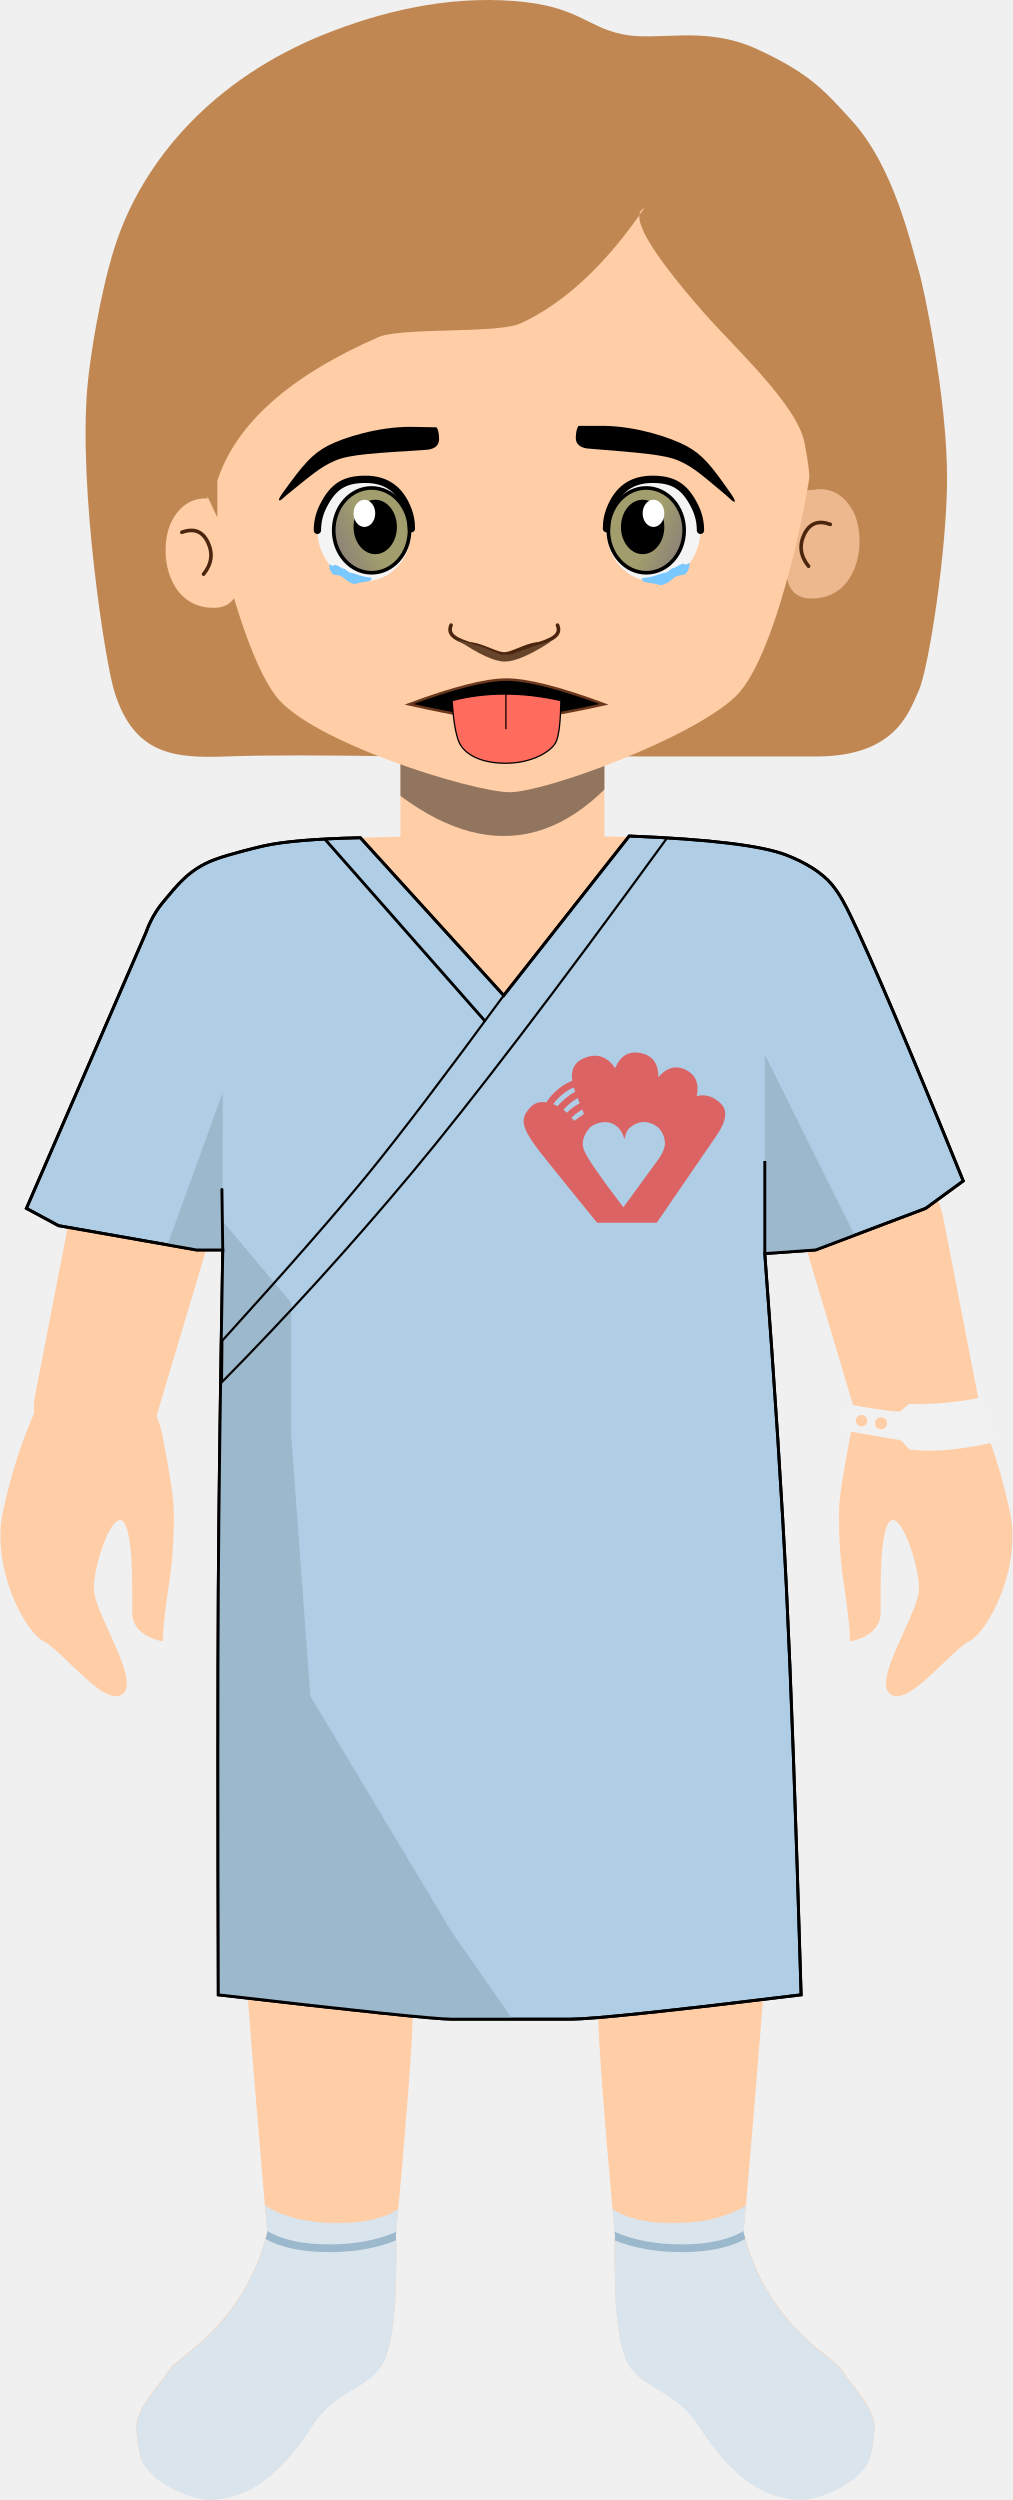
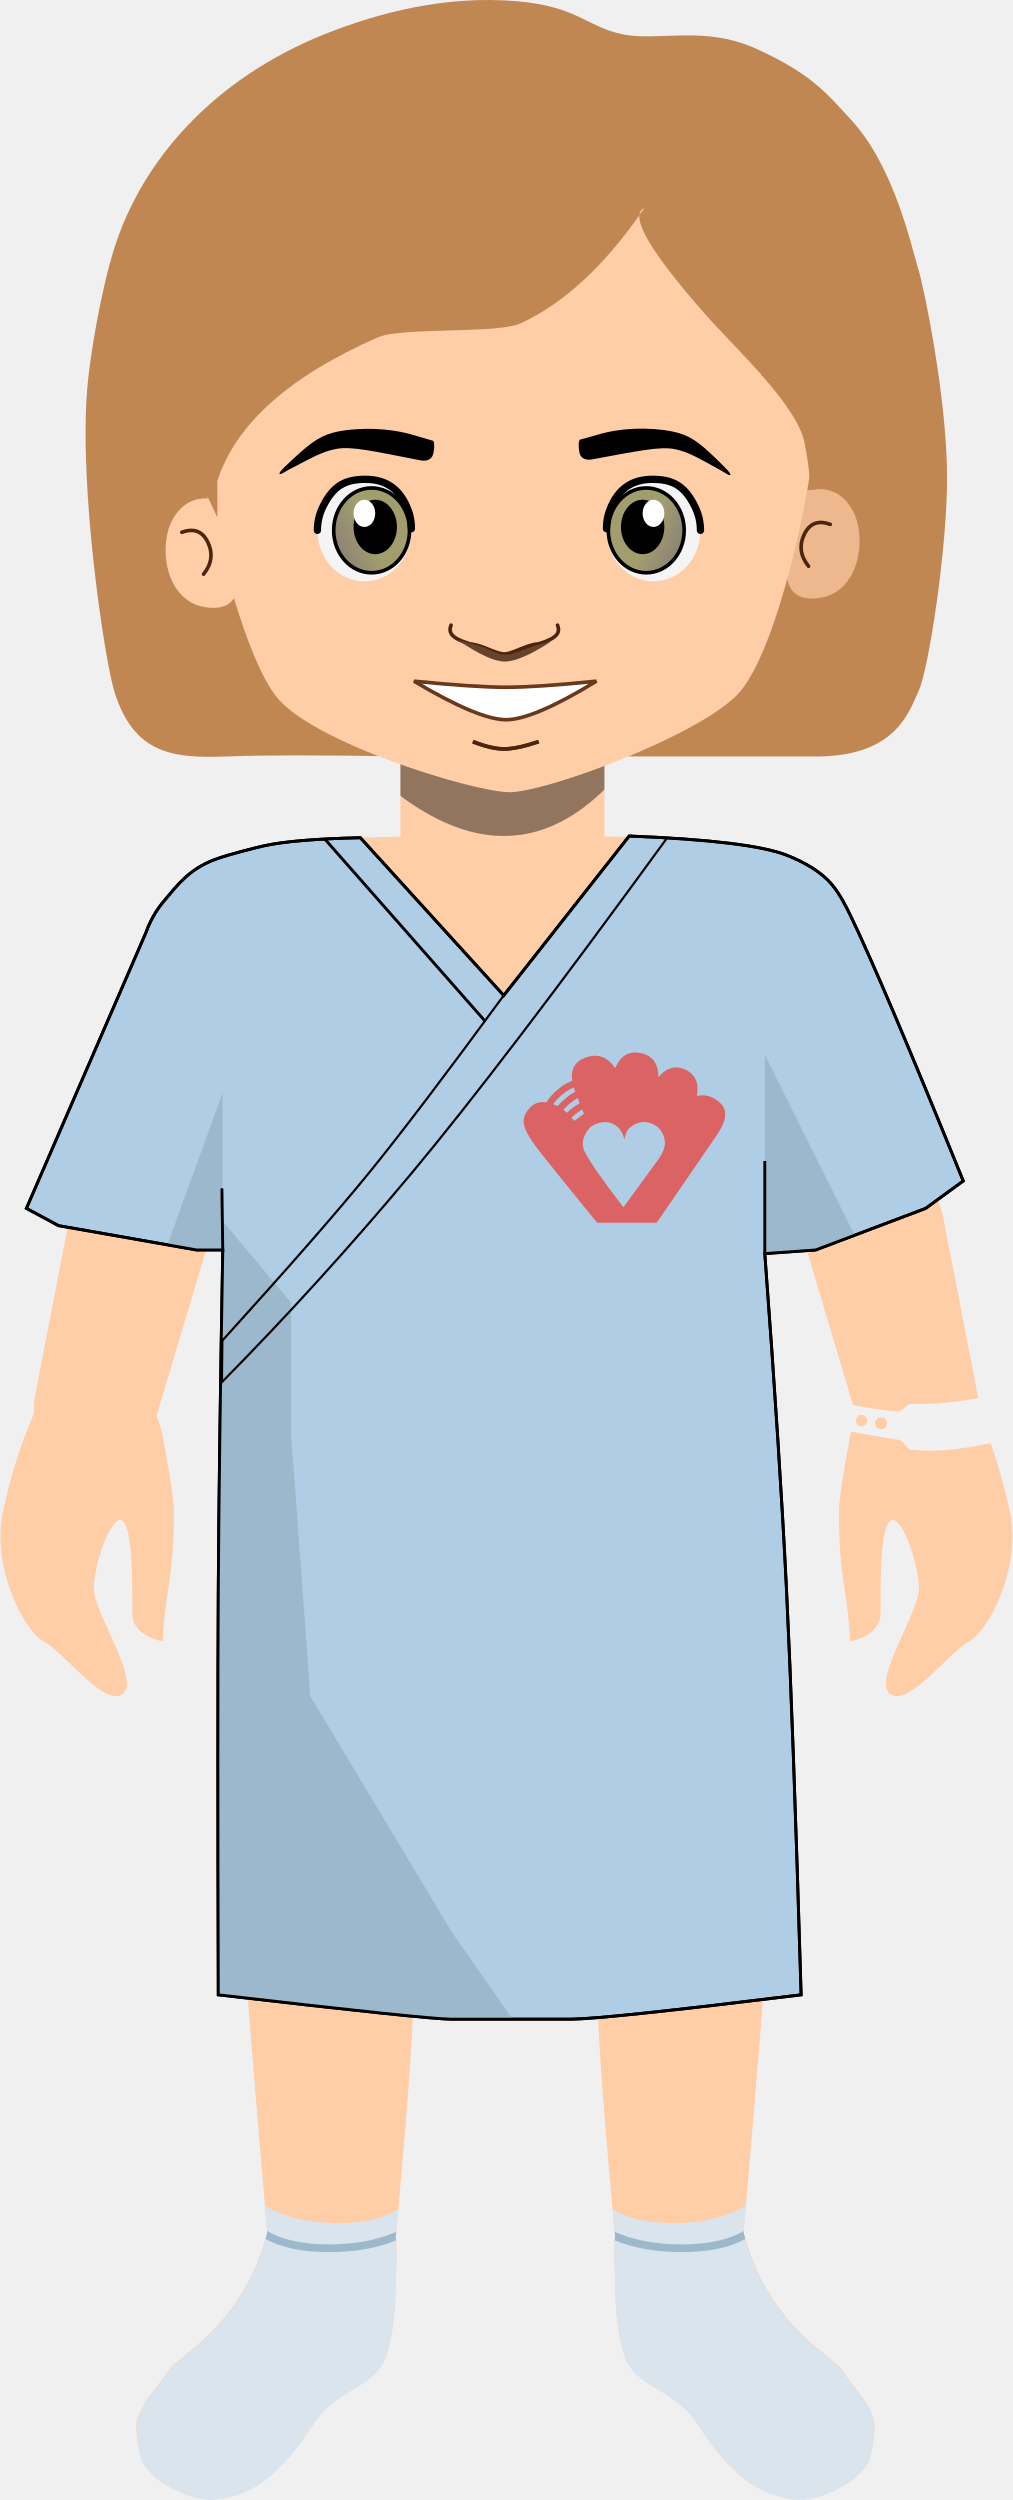
<svg xmlns="http://www.w3.org/2000/svg" xmlns:xlink="http://www.w3.org/1999/xlink" width="784px" height="1936px" viewBox="0 0 784 1936" version="1.1">
  <defs>
    <path d="M0,0 L157.973,0 L157.973,129.839 C130.214,155.295 103.682,168.023 78.377,168.023 C53.072,168.023 26.947,155.295 0,129.839 L0,0 Z" id="path-1" />
    <linearGradient x1="101.93%" y1="89.585%" x2="50%" y2="64.002%" id="linearGradient-3">
      <stop stop-color="#877A7A" offset="0%" />
      <stop stop-color="#A19D6D" offset="100%" />
    </linearGradient>
    <path d="M258.598,1.32 L369.627,123.476 L466.799,0 C529.049,2.471 569.665,7.405 588.648,14.8 C602.662,20.26 615.773,28.035 623.574,37.344 C629.986,44.995 634.569,54.231 638.003,61.294 C654.103,94.411 683.262,163.011 725.48,267.096 L696.412,288.343 L611.216,320.551 L571.809,323.364 C579.622,427.687 585.235,514.676 588.648,584.331 C592.061,653.987 595.822,758.334 599.932,897.372 C497.709,909.94 438.303,916.224 421.711,916.224 C396.824,916.224 347.592,916.224 329.122,916.224 C316.808,916.224 256.628,909.94 148.582,897.372 C148.167,757.511 148.167,653.164 148.582,584.331 C148.997,515.499 150.157,427.572 152.061,320.551 L131.656,320.551 L24.832,301.724 L0,288.343 L92.52,74.864 C95.786,65.645 100.529,57.377 106.751,50.059 C116.085,39.084 125.395,25.925 145.654,18.288 C157,14.011 179.881,8.51 183.676,7.658 C199.039,4.21 224.013,2.097 258.598,1.32 Z" id="path-4" />
    <path d="M152.061,198.556 L151.732,297.863 L205.001,361.47 L205.001,463.41 L219.867,666.08 L329.122,848.292 L376.482,916.224 L329.122,916.224 L329.122,916.224 C316.808,916.224 256.628,909.94 148.582,897.372 C148.378,828.84 148.275,768.835 148.271,717.357 L148.271,711.096 C148.275,660.314 148.378,618.059 148.582,584.331 C148.997,515.499 150.157,427.572 152.061,320.551 L131.656,320.551 L109.217,316.596 L152.061,198.556 Z" id="path-6" />
    <path d="M571.809,169.339 L641.396,309.141 L611.216,320.551 L571.809,323.364 L571.809,169.339 Z" id="path-8" />
    <path d="M258.598,1.32 L369.627,123.476 L466.799,1.82651281e-13 C529.049,2.471 569.665,7.405 588.648,14.8 C602.662,20.26 615.773,28.035 623.574,37.344 C629.986,44.995 634.569,54.231 638.003,61.294 C654.103,94.411 683.262,163.011 725.48,267.096 L696.412,288.343 L611.216,320.551 L571.809,323.364 C579.622,427.687 585.235,514.676 588.648,584.331 C592.061,653.987 595.822,758.334 599.932,897.372 C497.709,909.94 438.303,916.224 421.711,916.224 C396.824,916.224 347.592,916.224 329.122,916.224 C316.808,916.224 256.628,909.94 148.582,897.372 C148.167,757.511 148.167,653.164 148.582,584.331 C148.997,515.499 150.157,427.572 152.061,320.551 L131.656,320.551 L24.832,301.724 L-4.564127e-14,288.343 L92.52,74.864 C95.786,65.645 100.529,57.377 106.751,50.059 C116.085,39.084 125.395,25.925 145.654,18.288 C157,14.011 179.881,8.51 183.676,7.658 C199.039,4.21 224.013,2.097 258.598,1.32 Z" id="path-10" />
  </defs>
-   <g id="Teammates_Characters_Child2_BodyFull_Sensory_Taste_Bad" stroke="none" stroke-width="1" fill="none" fill-rule="evenodd">
+   <g id="Teammates_Characters_Child2_BodyFull_Sensory_Hearing_Neutral" stroke="none" stroke-width="1" fill="none" fill-rule="evenodd">
    <g id="Child_6-Copy-2" transform="translate(-94, 0)">
      <g id="Body" transform="translate(94.3406, 0)">
        <g id="Neck" transform="translate(309.7419, 568.3304)">
          <mask id="mask-2" fill="white">
            <use xlink:href="#path-1" />
          </mask>
          <use id="Rectangle" fill="#FFCDA6" xlink:href="#path-1" />
          <path d="M-31.03,-33.871 L172.077,-33.871 L175.271,23.859 C145.821,60.676 114.078,79.084 80.042,79.084 C46.007,79.084 9.923,60.676 -28.209,23.859 L-31.03,-33.871 Z" id="Rectangle" fill="#000000" opacity="0.43" style="mix-blend-mode: multiply;" mask="url(#mask-2)" />
        </g>
        <g id="Head" transform="translate(65.93506, 0)">
          <g>
            <path d="M332.846,0.856 C279.062,-3.5 227.973,9.335 185.12,26.482 C99.92,60.574 43.797,123.373 22.114,192.683 C11.284,227.302 3.284,277.136 1.31,300.611 C-5.296,379.181 14.865,510.967 22.114,534.903 C37.31,585.076 69.255,587.339 110.214,585.773 C137.521,584.729 183.011,584.729 246.686,585.773 L299.937,216.332 L325.234,169.562 L458.772,236.768 L402.382,585.773 C488.314,585.834 542.756,585.853 565.709,585.831 C627.323,585.773 637.502,551.71 645.182,534.903 C652.863,518.096 667.139,425.461 667.139,370.169 C667.132,307.965 649.018,222.108 645.182,209.552 C639.167,189.865 626.358,129.351 593.019,92.997 C572.799,70.948 561.532,57.184 520.21,38.14 C478.888,19.095 443.818,32.468 415.406,26.482 C387.718,20.65 381.011,4.757 332.846,0.856 Z" id="Hair" fill="#C08752" />
            <g transform="translate(61.95958, 130.24)">
              <g id="Ear_L" transform="translate(0, 255.6916)">
                <path d="M41.255,1.273 C25.099,-2.636 13.127,2.458 5.337,16.556 C-6.347,37.703 -0.159,84.763 37.037,84.763 C61.834,84.763 63.24,56.933 41.255,1.273 Z" id="Path-2" fill="#FFCDA6" />
                <path d="M18.345,58.694 C12.02,50.844 10.909,42.626 15.014,34.039 C19.119,25.452 25.833,22.865 35.158,26.28" id="Path-8-Copy" stroke="#4C250F" stroke-width="2.822" stroke-linecap="round" transform="translate(23.87469, 41.75826) scale(-1, 1) translate(-23.87469, -41.75826) " />
              </g>
              <g id="Ear_R" transform="translate(480.6477, 248.4973)">
                <path d="M41.255,1.273 C25.099,-2.636 13.127,2.458 5.337,16.556 C-6.347,37.703 -0.159,84.763 37.037,84.763 C61.834,84.763 63.24,56.933 41.255,1.273 Z" id="Path-2-Copy" fill="#EDB88E" transform="translate(28.37628, 42.38165) scale(-1, 1) translate(-28.37628, -42.38165) " />
                <path d="M17.256,59.754 C10.931,51.904 9.821,43.686 13.926,35.099 C18.03,26.512 24.745,23.925 34.07,27.34" id="Path-8" stroke="#4C250F" stroke-width="2.822" stroke-linecap="round" />
              </g>
              <g transform="translate(25.61771, 0)" fill="#FFCDA6" id="Path">
                <path d="M2.228,233.716 C22.403,326.359 41.532,384.665 59.615,408.634 C86.739,444.587 212.93,483.252 240.809,483.252 C268.689,483.252 383.226,441.041 416.244,408.634 C449.261,376.227 476.302,237.539 476.302,209.543 C476.302,181.546 479.402,0 228.42,0 C61.099,0 -14.298,77.905 2.228,233.716 Z" />
              </g>
            </g>
            <path d="M102.038,400.777 L102.038,372.309 C116.388,328.225 157.944,291.157 226.707,261.106 C237.877,256.225 271.092,256.478 298.829,255.349 C315.533,254.669 330.25,253.487 336.971,250.382 C370.855,234.726 402.759,204.994 432.682,161.185 C420.774,166.511 436.2,193.566 478.962,242.352 C502.563,269.278 551.25,313.641 556.796,343.076 C560.952,365.132 561.821,377.167 559.401,379.181 L565.126,379.181 L593.019,316.023 L478.962,110.764 L165.809,83.927 L77.379,225.127 L66.288,324.236 L102.038,400.777 Z" id="BANGS" fill="#C08752" />
          </g>
          <g id="LowerLip" transform="translate(299.7978, 574.4051)" stroke="#4C250F" stroke-width="2.824">
            <path d="M0,0 C9.517,3.763 17.559,5.645 24.127,5.645 C30.695,5.645 39.596,3.763 50.829,0" id="Path-4" />
          </g>
          <g id="Expressions" transform="translate(140.354, 307.0543)">
-             <g id="Expression_HotSauce" transform="translate(0, 4.431549)">
-               <g id="Eyebrows_Scared" fill="#000000">
-                 <path d="M236.904,45.834 C236.262,47.736 236.816,50.784 238.566,54.978 C241.19,61.269 247.561,60 250.889,58.836 C288.788,45.572 306.593,38.94 319.06,38.938 C331.85,38.935 340.904,42.202 363.538,48.592 C366.62,49.462 370.009,51.132 370.974,50.42 C371.939,49.707 368.483,47.355 365.929,45.812 C343.329,32.155 333.65,27.22 319.844,26.123 C306.038,25.025 278.121,27.863 255.152,37.689 C253.189,38.529 247.106,41.244 236.904,45.834 Z" id="Path-5-Copy-3" transform="translate(303.8924, 42.84665) rotate(-336) translate(-303.8924, -42.84665) " />
-                 <path d="M1.526,45.834 C0.885,47.736 1.439,50.784 3.188,54.978 C5.812,61.269 12.184,60 15.511,58.835 C53.41,45.572 71.215,38.94 83.682,38.938 C96.473,38.936 105.527,42.203 128.161,48.592 C131.243,49.462 134.632,51.133 135.597,50.42 C136.562,49.708 133.106,47.356 130.552,45.813 C107.951,32.155 98.272,27.22 84.466,26.123 C70.66,25.025 42.744,27.863 19.775,37.689 C17.811,38.529 11.728,41.244 1.526,45.834 Z" id="Path-5-Copy-3" transform="translate(68.51505, 42.84658) scale(-1, 1) rotate(-337) translate(-68.51505, -42.84658) " />
+             <g id="Expression_Neutral" transform="translate(5.593686, 13.80944)">
+               <g id="Mouth" transform="translate(108.3644, 206.641)" stroke-width="2.822">
+                 <path d="M0,0 C31.626,3.134 55.394,4.701 71.302,4.701 C87.21,4.701 110.537,3.134 141.283,0 C108.734,19.901 85.407,29.851 71.302,29.851 C57.197,29.851 33.43,19.901 0,0 Z" id="Path-3" stroke="#69381D" fill="#FFFFFF" />
+                 <g id="Path-11" transform="translate(45.91345, 46.78303)" stroke="#4C250F">
+                   <path d="M0,0 C9.507,3.763 17.541,5.644 24.102,5.644 C30.664,5.644 39.555,3.763 50.777,0" id="Path-4" />
+                 </g>
              </g>
-               <g id="Eyes" transform="translate(39.16885, 59.70649)">
+               <g id="Eyes" transform="translate(33.57516, 50.3286)">
                <g id="Eye_R" transform="translate(223.8758, 0)">
                  <g id="Group-2">
                    <ellipse id="Oval" fill="#F4F4F4" cx="36.38" cy="39.516" rx="36.38" ry="39.516" />
                    <ellipse id="Oval" stroke="#000000" stroke-width="2.826" fill="url(#linearGradient-3)" cx="30.783" cy="39.516" rx="29.37" ry="32.834" />
                    <ellipse id="Oval" fill="#000000" cx="27.984" cy="36.882" rx="16.791" ry="21.075" />
                    <ellipse id="Oval" fill="#FFFFFF" cx="36.38" cy="26.344" rx="8.395" ry="10.538" />
                  </g>
                  <path d="M0.007,38.221 C-0.085,33.301 0.74,28.519 2.482,23.873 C8.635,7.456 19.717,0 35.552,0 C51.387,0 60.513,5.025 68.421,21.017 C71.314,26.866 72.76,33.032 72.76,39.516" id="Path-17" stroke="#000000" stroke-width="5.652" stroke-linecap="round" />
                </g>
                <g id="Eye_L" transform="translate(36.37982, 39.51629) scale(-1, 1) translate(-36.37982, -39.51629) ">
                  <g id="Group-2">
                    <ellipse id="Oval" fill="#F4F4F4" cx="36.38" cy="39.516" rx="36.38" ry="39.516" />
                    <ellipse id="Oval" stroke="#000000" stroke-width="2.826" fill="url(#linearGradient-3)" cx="30.783" cy="39.516" rx="29.37" ry="32.834" />
                    <ellipse id="Oval" fill="#000000" cx="27.984" cy="36.882" rx="16.791" ry="21.075" />
                    <ellipse id="Oval" fill="#FFFFFF" cx="36.38" cy="26.344" rx="8.395" ry="10.538" />
                  </g>
                  <path d="M0.007,38.221 C-0.085,33.301 0.74,28.519 2.482,23.873 C8.635,7.456 19.717,0 35.552,0 C51.387,0 60.513,5.025 68.421,21.017 C71.314,26.866 72.76,33.032 72.76,39.516" id="Path-17" stroke="#000000" stroke-width="5.652" stroke-linecap="round" />
                </g>
              </g>
-               <g id="Group-4" transform="translate(1.526429, 124.5167)">
-                 <g id="Mouth" transform="translate(108.6694, 90.28463)">
-                   <path d="M0,19.129 C34.344,6.376 59.478,0 75.402,0 C91.327,0 116.495,6.376 150.906,19.129 C114.196,27.165 88.782,31.183 74.662,31.183 C60.543,31.183 35.656,27.165 0,19.129 Z" id="Path-3" stroke="#69381D" stroke-width="1.977" fill="#000000" />
-                   <g id="Path-11" transform="translate(49.24793, 48.11789)" stroke="#4C250F" stroke-width="1.977">
-                     <path d="M0,0 C9.517,3.763 17.559,5.645 24.127,5.645 C30.695,5.645 39.596,3.763 50.829,0" id="Path-4" />
-                   </g>
-                   <g id="Tounge" transform="translate(33.27356, 11.17568)" stroke="#000000" stroke-width="1.001">
-                     <path d="M0,5.078 C13.152,1.693 26.727,0 40.727,0 C54.727,0 69.237,1.693 84.258,5.078 C84.006,21.426 82.771,32.047 80.551,36.942 C77.222,44.285 62.056,53.595 41.503,53.595 C20.951,53.595 9.008,45.911 5.26,36.942 C2.761,30.963 1.008,20.342 0,5.078 Z" id="Path-16" fill="#FF6C5E" />
-                     <line x1="41.67" y1="2.5571115e-12" x2="41.67" y2="26.797" id="Path-25" stroke-linecap="round" stroke-linejoin="round" />
-                   </g>
+               <g id="Eyebrows" fill="#000000">
+                 <g id="Brow-L" transform="translate(62.9978, 28.13665) rotate(-10) translate(-62.9978, -28.13665) translate(2.024305, 11.13663)">
+                   <path d="M0.234,19.991 C-0.347,21.899 0.155,24.958 1.742,29.167 C4.123,35.481 9.899,34.208 12.916,33.04 C47.278,19.736 63.42,13.084 74.724,13.084 C86.322,13.084 94.531,16.364 115.054,22.78 C117.849,23.653 120.922,25.33 121.797,24.616 C122.672,23.901 119.538,21.54 117.223,19.991 C96.728,6.281 87.951,1.328 75.433,0.224 C62.915,-0.88 37.603,1.963 16.779,11.82 C14.999,12.663 9.484,15.386 0.234,19.991 Z" id="Path-5-Copy-3" transform="translate(60.9735, 17.00002) scale(-1, 1) translate(-60.9735, -17.00002) " />
                </g>
-                 <g id="Tears" transform="translate(46.81358, 0)" fill="#79C8FF">
-                   <path d="M242.014,11.816 C247.093,11.094 250.445,10.451 252.067,9.886 C255.362,8.739 258.674,7.57 259.745,7.57 C262.538,7.57 264.449,3.817 266.536,3.817 C268.622,3.817 273.462,-1.286 275.734,1.265 C276.351,1.958 278.52,-0.62 278.811,0.143 C279.591,2.189 277.464,7.613 275.734,8.62 C273.36,10.002 270.135,8.634 266.536,11.816 C262.936,14.999 257.683,18.434 254.875,16.716 C253.571,15.919 247.314,15.701 243.668,14.43 C242.609,14.061 242.057,13.189 242.014,11.816 Z" id="Path-26" />
-                   <path d="M0,11.458 C4.516,10.816 7.496,10.244 8.939,9.742 C11.868,8.722 14.813,7.683 15.765,7.683 C18.249,7.683 19.948,4.346 21.803,4.346 C23.658,4.346 27.961,-0.192 29.981,2.077 C30.53,2.693 32.458,0.401 32.717,1.079 C33.411,2.899 31.519,7.721 29.981,8.616 C27.87,9.845 25.003,8.628 21.803,11.458 C18.602,14.288 13.931,17.342 11.435,15.815 C10.276,15.106 4.713,14.912 1.471,13.782 C0.529,13.454 0.038,12.679 0,11.458 Z" id="Path-26" transform="translate(16.43227, 8.587387) scale(-1, 1) translate(-16.43227, -8.587387) " />
+                 <g id="Brow-R" transform="translate(295.8966, 28.13665) rotate(11) translate(-295.8966, -28.13665) translate(235.9226, 11.13663)">
+                   <path d="M0.23,19.991 C-0.342,21.899 0.153,24.958 1.714,29.167 C4.055,35.481 9.737,34.208 12.704,33.04 C46.502,19.736 62.38,13.084 73.499,13.084 C84.906,13.084 92.982,16.364 113.168,22.78 C115.917,23.653 118.94,25.33 119.8,24.616 C120.661,23.901 117.579,21.54 115.301,19.991 C95.142,6.281 86.509,1.328 74.196,0.224 C61.883,-0.88 36.987,1.963 16.504,11.82 C14.753,12.663 9.328,15.386 0.23,19.991 Z" id="Path-5-Copy-3" />
                </g>
              </g>
            </g>
          </g>
          <g id="Nose" transform="translate(282.2654, 484.096)">
            <path d="M0.755,0 C-2.471,7.903 4.762,11.622 20.149,15.932 C25.312,17.378 32.59,22.379 40.519,22.577 C47.808,22.76 57.69,15.795 67.163,14.671" id="Path-6" stroke="#4C250F" stroke-width="2.826" stroke-linecap="round" />
            <path d="M17.547,0 C14.314,7.903 21.564,11.622 36.985,15.932 C42.159,17.378 49.453,22.378 57.4,22.577 C64.705,22.76 74.459,15.915 83.953,14.791" id="Path-6-Copy" stroke="#4C250F" stroke-width="2.826" stroke-linecap="round" transform="translate(50.37205, 11.29037) scale(-1, 1) translate(-50.37205, -11.29037) " />
            <path d="M5.597,11.29 C22.122,22.581 34.379,28.226 42.366,28.226 C50.352,28.226 62.349,23.025 78.357,12.624 L65.586,15.98 L47.249,22.697 L39.266,22.697 L22.145,15.98 L5.597,11.29 Z" id="Path-9" fill="#664429" />
          </g>
        </g>
        <g transform="translate(0, 647.3626)">
          <g transform="translate(138.1371, 0)" fill="#FFCDA6" id="Combined-Shape">
            <path d="M258.581,0 C353.697,0.078 377.976,1.421 402.311,3.551 L404.101,3.709 C408.58,4.107 413.121,4.532 418.162,4.979 C452.107,7.994 474.213,14.761 485.346,20.896 C520.119,40.06 511.226,92.832 491.677,138.931 C472.128,185.029 454.546,185.029 454.546,210.364 L454.546,376.52 C454.546,407.33 458.295,471.477 465.793,568.961 L466.022,571.925 C467.79,594.844 452.061,615.433 429.484,619.753 C350.951,634.78 293.982,642.844 258.579,643.944 L258.581,644.073 L258.303,644.074 C257.051,644.074 255.766,644.064 254.448,644.042 C253.127,644.064 251.843,644.074 250.591,644.074 L250.313,644.073 L250.315,643.944 C214.912,642.844 157.943,634.78 79.41,619.753 C56.833,615.433 41.104,594.844 42.872,571.925 L42.872,571.925 L43.1,568.961 C50.598,471.477 54.347,407.33 54.347,376.52 L54.347,376.52 L54.347,210.364 C54.347,185.029 36.766,185.029 17.217,138.931 C-2.333,92.832 -11.225,40.06 23.548,20.896 C34.681,14.761 56.787,7.994 90.732,4.979 C123.878,2.035 135.39,0.093 250.306,0.004 L250.313,0 L258.581,0 Z" />
          </g>
          <g id="Leg-R" transform="translate(422.125, 406.4536)" fill="#FFCDA6">
            <path d="M170.757,31.954 C172.945,52.887 187.525,164.701 186.593,195.717 C184.585,262.573 179.068,354.994 170.044,472.981 C169.777,457.916 161.756,509.823 115.008,509.823 C83.287,509.823 60.342,491.505 46.172,454.871 L46.524,455.771 L46.525,455.77 L46.564,455.592 C48.288,447.854 49.409,440.275 48.148,428.121 C46.146,408.829 41.35,373.598 33.76,322.43 L0.474,93.64 C-2.772,71.335 10.927,50.052 32.574,43.77 L129.987,15.496 C137.034,13.451 143.476,9.719 148.757,4.624 C160.349,-6.562 167.682,2.548 170.757,31.954 Z" id="Combined-Shape" />
            <path d="M117.025,406.493 C163.839,406.493 169.864,454.465 170.046,472.967 C165.133,537.19 159.181,608.993 152.19,688.373 C150.341,709.362 134.223,726.283 113.348,729.149 L104.194,730.406 C80.458,733.665 58.574,717.065 55.315,693.329 C55.23,692.711 55.158,692.09 55.1,691.469 C45.468,588.504 40.652,525.027 40.652,501.036 C40.652,475.285 44.798,464.531 47.134,452.912 C62.656,421.966 85.953,406.493 117.025,406.493 Z" id="Combined-Shape" />
            <path d="M49.765,729.397 C51.436,744.159 57.779,774.23 66.317,786.386 C79.906,805.736 105.126,802.241 126.702,828.09 C161.832,870.179 186.479,875.617 206.985,875.792 C227.49,875.966 249.554,856.692 252.366,853.206 C262.519,840.624 262.74,837.907 262.562,815.615 C262.428,798.769 240.676,783.271 233.363,773.879 C228.316,767.399 225.728,767.899 206.018,754.56 C176.433,734.537 155.164,707.246 142.211,672.685 C141.529,670.866 138.916,630.557 83.659,642.188 C57.042,647.79 45.629,671.169 44.913,689.884 C44.511,700.404 49.14,723.883 49.765,729.397 Z" id="Path-9-Copy-2" transform="translate(153.7415, 757.9382) rotate(7) translate(-153.7415, -757.9382) " />
          </g>
          <g id="Leg-L" transform="translate(221.9354, 850.5455) scale(-1, 1) translate(-221.9354, -850.5455) translate(83.86837, 406.4536)" fill="#FFCDA6">
            <path d="M170.757,31.954 C172.945,52.887 187.525,164.701 186.593,195.717 C184.585,262.573 179.068,354.994 170.044,472.981 C169.777,457.916 161.756,509.823 115.008,509.823 C83.287,509.823 60.342,491.505 46.172,454.871 L46.524,455.771 L46.525,455.77 L46.564,455.592 C48.288,447.854 49.409,440.275 48.148,428.121 C46.146,408.829 41.35,373.598 33.76,322.43 L0.474,93.64 C-2.772,71.335 10.927,50.052 32.574,43.77 L129.987,15.496 C137.034,13.451 143.476,9.719 148.757,4.624 C160.349,-6.562 167.682,2.548 170.757,31.954 Z" id="Combined-Shape" />
            <path d="M117.025,406.493 C163.839,406.493 169.864,454.465 170.046,472.967 C165.133,537.19 159.181,608.993 152.19,688.373 C150.341,709.362 134.223,726.283 113.348,729.149 L104.194,730.406 C80.458,733.665 58.574,717.065 55.315,693.329 C55.23,692.711 55.158,692.09 55.1,691.469 C45.468,588.504 40.652,525.027 40.652,501.036 C40.652,475.285 44.798,464.531 47.134,452.912 C62.656,421.966 85.953,406.493 117.025,406.493 Z" id="Combined-Shape" />
            <path d="M49.765,729.397 C51.436,744.159 57.779,774.23 66.317,786.386 C79.906,805.736 105.126,802.241 126.702,828.09 C161.832,870.179 186.479,875.617 206.985,875.792 C227.49,875.966 249.554,856.692 252.366,853.206 C262.519,840.624 262.74,837.907 262.562,815.615 C262.428,798.769 240.676,783.271 233.363,773.879 C228.316,767.399 225.728,767.899 206.018,754.56 C176.433,734.537 155.164,707.246 142.211,672.685 C141.529,670.866 138.916,630.557 83.659,642.188 C57.042,647.79 45.629,671.169 44.913,689.884 C44.511,700.404 49.14,723.883 49.765,729.397 Z" id="Path-9-Copy-2" transform="translate(153.7415, 757.9382) rotate(7) translate(-153.7415, -757.9382) " />
          </g>
          <g id="Sock_Green" transform="translate(105.1493, 1060.522)">
            <g id="Sock-L" transform="translate(101.4951, 114.0131) scale(-1, 1) translate(-101.4951, -114.0131) translate(0, 0)">
              <path d="M101.525,21.065 C110.409,55.687 127.96,84.429 154.177,107.29 C162.069,114.172 166.998,117.991 170.403,120.711 L170.858,121.075 C172.567,122.446 173.877,123.541 174.995,124.641 L175.282,124.928 C176.65,126.318 177.74,127.754 178.963,129.797 C185.078,140.01 204.779,158.044 202.859,174.779 C200.319,196.927 199.769,199.596 188.158,210.847 C184.942,213.964 160.693,230.405 140.362,227.734 C120.031,225.061 96.23,216.66 66.491,170.604 C48.226,142.319 22.769,142.714 11.639,121.854 C4.646,108.748 2.015,78.128 2.155,63.273 C2.181,60.499 1.761,53.145 1.544,45.185 L1.515,44.071 C1.341,36.959 1.351,29.514 2.001,24.523 C1.307,17.022 0.64,9.745 0,2.693 C10.75,10.006 26.393,13.661 46.931,13.661 C69.853,13.661 88.662,9.107 103.36,4.41178231e-05 C102.756,6.96 102.145,13.982 101.525,21.065 Z" id="Combined-Shape" fill="#DAE4EC" />
              <path d="M101.525,21.065 C101.948,22.716 102.392,24.354 102.855,25.979 C90.445,32.798 73.982,36.171 53.485,36.171 C34.053,36.171 16.799,33.14 1.739,27.061 C1.812,26.161 1.899,25.311 2.001,24.523 C1.877,23.177 1.753,21.839 1.63,20.507 C16.48,26.944 33.757,30.17 53.485,30.17 C74.031,30.17 90.075,26.671 101.64,19.76 C101.601,20.193 101.563,20.629 101.525,21.065 Z" id="Combined-Shape" fill="#9CB8CC" fill-rule="nonzero" />
            </g>
            <g id="Sock-R" transform="translate(368.8287, 0)">
              <path d="M101.525,21.065 C110.409,55.687 127.96,84.429 154.177,107.29 C162.069,114.172 166.998,117.991 170.403,120.711 L170.858,121.075 C172.567,122.446 173.877,123.541 174.995,124.641 L175.282,124.928 C176.65,126.318 177.74,127.754 178.963,129.797 C185.078,140.01 204.779,158.044 202.859,174.779 C200.319,196.927 199.769,199.596 188.158,210.847 C184.942,213.964 160.693,230.405 140.362,227.734 C120.031,225.061 96.23,216.66 66.491,170.604 C48.226,142.319 22.769,142.714 11.639,121.854 C4.646,108.748 2.015,78.128 2.155,63.273 C2.181,60.499 1.761,53.145 1.544,45.185 L1.515,44.071 C1.341,36.959 1.351,29.514 2.001,24.523 C1.307,17.022 0.64,9.745 0,2.693 C10.75,10.006 26.393,13.661 46.931,13.661 C69.853,13.661 88.662,9.107 103.36,4.41178235e-05 C102.756,6.96 102.145,13.982 101.525,21.065 Z" id="Combined-Shape" fill="#DAE4EC" />
              <path d="M101.525,21.065 C101.948,22.716 102.392,24.354 102.855,25.979 C90.445,32.798 73.982,36.171 53.485,36.171 C34.053,36.171 16.799,33.14 1.739,27.061 C1.812,26.161 1.899,25.311 2.001,24.523 C1.877,23.177 1.753,21.839 1.63,20.507 C16.48,26.944 33.757,30.17 53.485,30.17 C74.031,30.17 90.075,26.671 101.64,19.76 C101.601,20.193 101.563,20.629 101.525,21.065 Z" id="Combined-Shape" fill="#9CB8CC" fill-rule="nonzero" />
            </g>
          </g>
          <g id="Arm_R" transform="translate(532.5646, 4.639196)">
            <g id="UpperArm" transform="translate(-0, 0)" fill="#FFCDA6">
              <path d="M64.056,49.985 C75.589,21.631 80.094,0.626 128.354,11.703 C140.592,14.512 150.492,24.848 158.055,42.712 C160.463,48.399 161.679,54.52 161.627,60.696 L159.592,303.573 C159.383,328.512 138.996,348.56 114.057,348.351 C112.196,348.336 110.339,348.205 108.494,347.96 L90.546,345.579 C67.828,342.564 50.97,323.011 51.334,300.096 L53.751,147.721 L53.751,147.721 C52.932,101.467 56.367,68.889 64.056,49.985 Z" id="Rectangle" transform="translate(106.1964, 181.6886) rotate(-18) translate(-106.1964, -181.6886) " />
            </g>
            <g id="LowerArm" transform="translate(77.69978, 243.6701)" fill="#FFCDA6">
              <path d="M69.924,12.136 L88.287,11.325 C113.203,10.223 134.294,29.529 135.395,54.445 C135.436,55.378 135.449,56.312 135.432,57.246 L132.911,198.223 C132.474,222.648 112.319,242.094 87.894,241.657 C87.505,241.65 87.117,241.638 86.728,241.621 L81.16,241.374 C58.418,240.367 39.981,222.59 38.146,199.9 L26.907,60.89 C24.896,36.031 43.419,14.249 68.279,12.239 C68.826,12.195 69.375,12.16 69.924,12.136 Z" id="Rectangle-Copy-3" transform="translate(79.71142, 126.4169) rotate(-12) translate(-79.71142, -126.4169) " />
            </g>
            <g id="Hand" transform="translate(116.8256, 412.8584)" fill="#FFCDA6">
              <path d="M8.504,48.17 C2.835,77.531 0,96.815 0,106.021 C0,119.83 0,138.055 4.252,165.383 C8.504,192.712 8.504,206.227 8.504,206.227 C8.504,206.227 32.214,202.723 32.214,184.053 C32.214,165.383 31.282,119.978 39.656,113 C48.031,106.021 61.95,146.714 61.95,165.383 C61.95,184.053 25.43,236.61 39.656,247.021 C53.883,257.432 85.229,214.362 100.713,206.227 C116.198,198.092 141.411,148.483 132.358,106.021 C126.323,77.713 118.174,52.017 107.912,28.932 C98.168,6.477 80.48,-2.907 54.847,0.78 C29.214,4.467 13.766,20.264 8.504,48.17 Z" id="Path-7" />
            </g>
            <g id="HospitalBracelet" transform="translate(121.0202, 430.0552)" fill="#F1F1F1">
              <path d="M107.096,0 L117.228,34.562 C95.748,39.436 77.875,41.693 63.607,41.333 C59.911,41.24 55.72,40.982 51.034,40.56 C48.637,40.344 45.628,33.37 42.005,32.902 C35.495,32.062 21.748,29.715 0.762,25.86 L0,25.72 L1.732,5.124 C20.251,8.651 33.675,10.641 42.005,11.093 C42.958,11.145 44.475,9.876 46.027,8.495 L46.85,7.761 C48.398,6.378 49.89,5.096 50.797,5.124 C53.099,5.195 55.332,5.23 57.497,5.23 C72.689,5.23 89.223,3.487 107.096,0 Z M28.327,15.443 C25.755,15.443 23.67,17.536 23.67,20.117 C23.67,22.699 25.755,24.792 28.327,24.792 C30.9,24.792 32.985,22.699 32.985,20.117 C32.985,17.536 30.9,15.443 28.327,15.443 Z M13.248,13.656 C10.809,13.656 8.832,15.634 8.832,18.074 C8.832,20.515 10.809,22.493 13.248,22.493 C15.687,22.493 17.664,20.515 17.664,18.074 C17.664,15.634 15.687,13.656 13.248,13.656 Z" id="Combined-Shape" />
            </g>
          </g>
          <g id="Arm_L" transform="translate(125.5474, 335.3856) scale(-1, 1) translate(-125.5474, -335.3856) translate(0, 4.639196)" fill="#FFCDA6">
            <g id="UpperArm">
              <path d="M64.056,49.985 C75.589,21.631 80.094,0.626 128.354,11.703 C140.592,14.512 150.492,24.848 158.055,42.712 C160.463,48.399 161.679,54.52 161.627,60.696 L159.592,303.573 C159.383,328.512 138.996,348.56 114.057,348.351 C112.196,348.336 110.339,348.205 108.494,347.96 L90.546,345.579 C67.828,342.564 50.97,323.011 51.334,300.096 L53.751,147.721 L53.751,147.721 C52.932,101.467 56.367,68.889 64.056,49.985 Z" id="Rectangle" transform="translate(106.1964, 181.6886) rotate(-18) translate(-106.1964, -181.6886) " />
            </g>
            <g id="LowerArm" transform="translate(77.69978, 243.6701)">
              <path d="M69.924,12.136 L88.287,11.325 C113.203,10.223 134.294,29.529 135.395,54.445 C135.436,55.378 135.449,56.312 135.432,57.246 L132.911,198.223 C132.474,222.648 112.319,242.094 87.894,241.657 C87.505,241.65 87.117,241.638 86.728,241.621 L81.16,241.374 C58.418,240.367 39.981,222.59 38.146,199.9 L26.907,60.89 C24.896,36.031 43.419,14.249 68.279,12.239 C68.826,12.195 69.375,12.16 69.924,12.136 Z" id="Rectangle-Copy-3" transform="translate(79.71142, 126.4169) rotate(-12) translate(-79.71142, -126.4169) " />
            </g>
            <g id="Hand" transform="translate(116.8256, 412.8584)">
              <path d="M8.504,48.17 C2.835,77.531 0,96.815 0,106.021 C0,119.83 0,138.055 4.252,165.383 C8.504,192.712 8.504,206.227 8.504,206.227 C8.504,206.227 32.214,202.723 32.214,184.053 C32.214,165.383 31.282,119.978 39.656,113 C48.031,106.021 61.95,146.714 61.95,165.383 C61.95,184.053 25.43,236.61 39.656,247.021 C53.883,257.432 85.229,214.362 100.713,206.227 C116.198,198.092 141.411,148.483 132.358,106.021 C126.323,77.713 118.174,52.017 107.912,28.932 C98.168,6.477 80.48,-2.907 54.847,0.78 C29.214,4.467 13.766,20.264 8.504,48.17 Z" id="Path-7" />
            </g>
          </g>
        </g>
      </g>
      <g id="Gown_Blue" transform="translate(114.4538, 647.4145)">
        <mask id="mask-5" fill="white">
          <use xlink:href="#path-4" />
        </mask>
        <use id="Path-5" stroke="#000000" stroke-width="2.258" fill="#AFCEE5" xlink:href="#path-4" />
        <mask id="mask-7" fill="white">
          <use xlink:href="#path-6" />
        </mask>
        <use id="Combined-Shape" fill="#9CB8CC" xlink:href="#path-6" />
        <mask id="mask-9" fill="white">
          <use xlink:href="#path-8" />
        </mask>
        <use id="Combined-Shape" fill="#9CB8CC" xlink:href="#path-8" />
        <mask id="mask-11" fill="white">
          <use xlink:href="#path-10" />
        </mask>
        <use id="Path-5" stroke="#000000" stroke-width="2.258" xlink:href="#path-10" />
        <g id="Group-5" mask="url(#mask-11)" stroke="#000000">
          <g transform="translate(151.4027, 2.261086)">
            <path d="M344.179,0 C259.144,116.912 193.268,203.325 146.553,259.237 C99.838,315.149 50.987,368.956 0,420.657 L0.329,388.487 C51.133,332.443 88.814,289.359 113.372,259.237 C137.93,229.114 172.88,183.107 218.224,121.215" id="Path-62" stroke-width="1.693" />
            <line x1="204.096" y1="141.444" x2="79.571" y2="1.25627133e-13" id="Path-63" stroke-width="2.258" />
          </g>
        </g>
        <g id="Group-16" mask="url(#mask-11)" stroke="#000000" stroke-width="2.258">
          <g transform="translate(143.5978, 251.6451)">
            <line x1="428.211" y1="71.719" x2="428.211" y2="0" id="Path-60" />
            <line x1="8.463" y1="70.34" x2="7.805" y2="22.095" id="Path-61" stroke-linecap="round" />
          </g>
        </g>
        <g id="Group" mask="url(#mask-11)">
          <g transform="translate(385.0401, 167.6306)">
            <path d="M70.895,12.105 C74.921,2.498 81.496,-1.391 90.62,0.439 C99.744,2.269 104.332,8.48 104.384,19.073 C110.904,11.559 117.972,9.681 125.587,13.438 C133.202,17.195 136.038,23.952 134.095,33.707 C140.795,32.135 146.942,34.036 152.537,39.408 C158.132,44.781 157.141,53.006 149.561,64.083 L149.561,64.083 L103.084,131.853 L56.931,131.853 C40.533,111.749 26.426,94.3 14.61,79.505 C-3.112,57.312 -2.089,51.394 4.006,43.762 C10.1,36.131 18.436,37.954 25.23,40.99 C29.759,43.015 34.42,47.006 39.212,52.966 L39.212,52.966 L46.734,47.566 L40.331,31.349 C34.884,17.501 37.019,8.522 46.734,4.413 C56.449,0.304 64.503,2.868 70.895,12.105 Z M91.431,53.942 C86.478,54.52 81.483,58.234 80.184,60.734 C79.317,62.401 78.602,64.539 78.037,67.149 C76.333,60.905 73.113,56.83 68.376,54.924 C61.271,52.065 53.518,56.088 51.851,57.683 C50.185,59.278 43.366,66.856 46.775,75.647 C49.049,81.507 59.197,96.26 77.219,119.903 L104.279,82.887 C108.116,77.392 109.819,72.754 109.388,68.972 C108.742,63.301 105.657,59.023 103.23,57.301 C100.802,55.579 96.385,53.364 91.431,53.942 Z" id="Combined-Shape" stroke="none" fill="#DC6363" fill-rule="evenodd" />
            <path d="M19.89,40.075 C21.466,37.058 24.314,33.826 28.434,30.379 C32.553,26.933 36.811,24.676 41.207,23.608" id="Path-18" stroke="#DC6363" stroke-width="5.222" fill="none" />
            <path d="M25.912,46.903 C27.488,43.886 30.336,40.654 34.456,37.207 C38.575,33.761 42.833,31.504 47.229,30.436" id="Path-18-Copy" stroke="#DC6363" stroke-width="5.222" fill="none" />
            <path d="M29.526,55.739 C31.102,52.722 33.949,49.49 38.069,46.044 C42.189,42.597 46.446,40.34 50.842,39.272" id="Path-18-Copy-2" stroke="#DC6363" stroke-width="5.222" fill="none" />
          </g>
        </g>
      </g>
    </g>
  </g>
</svg>
